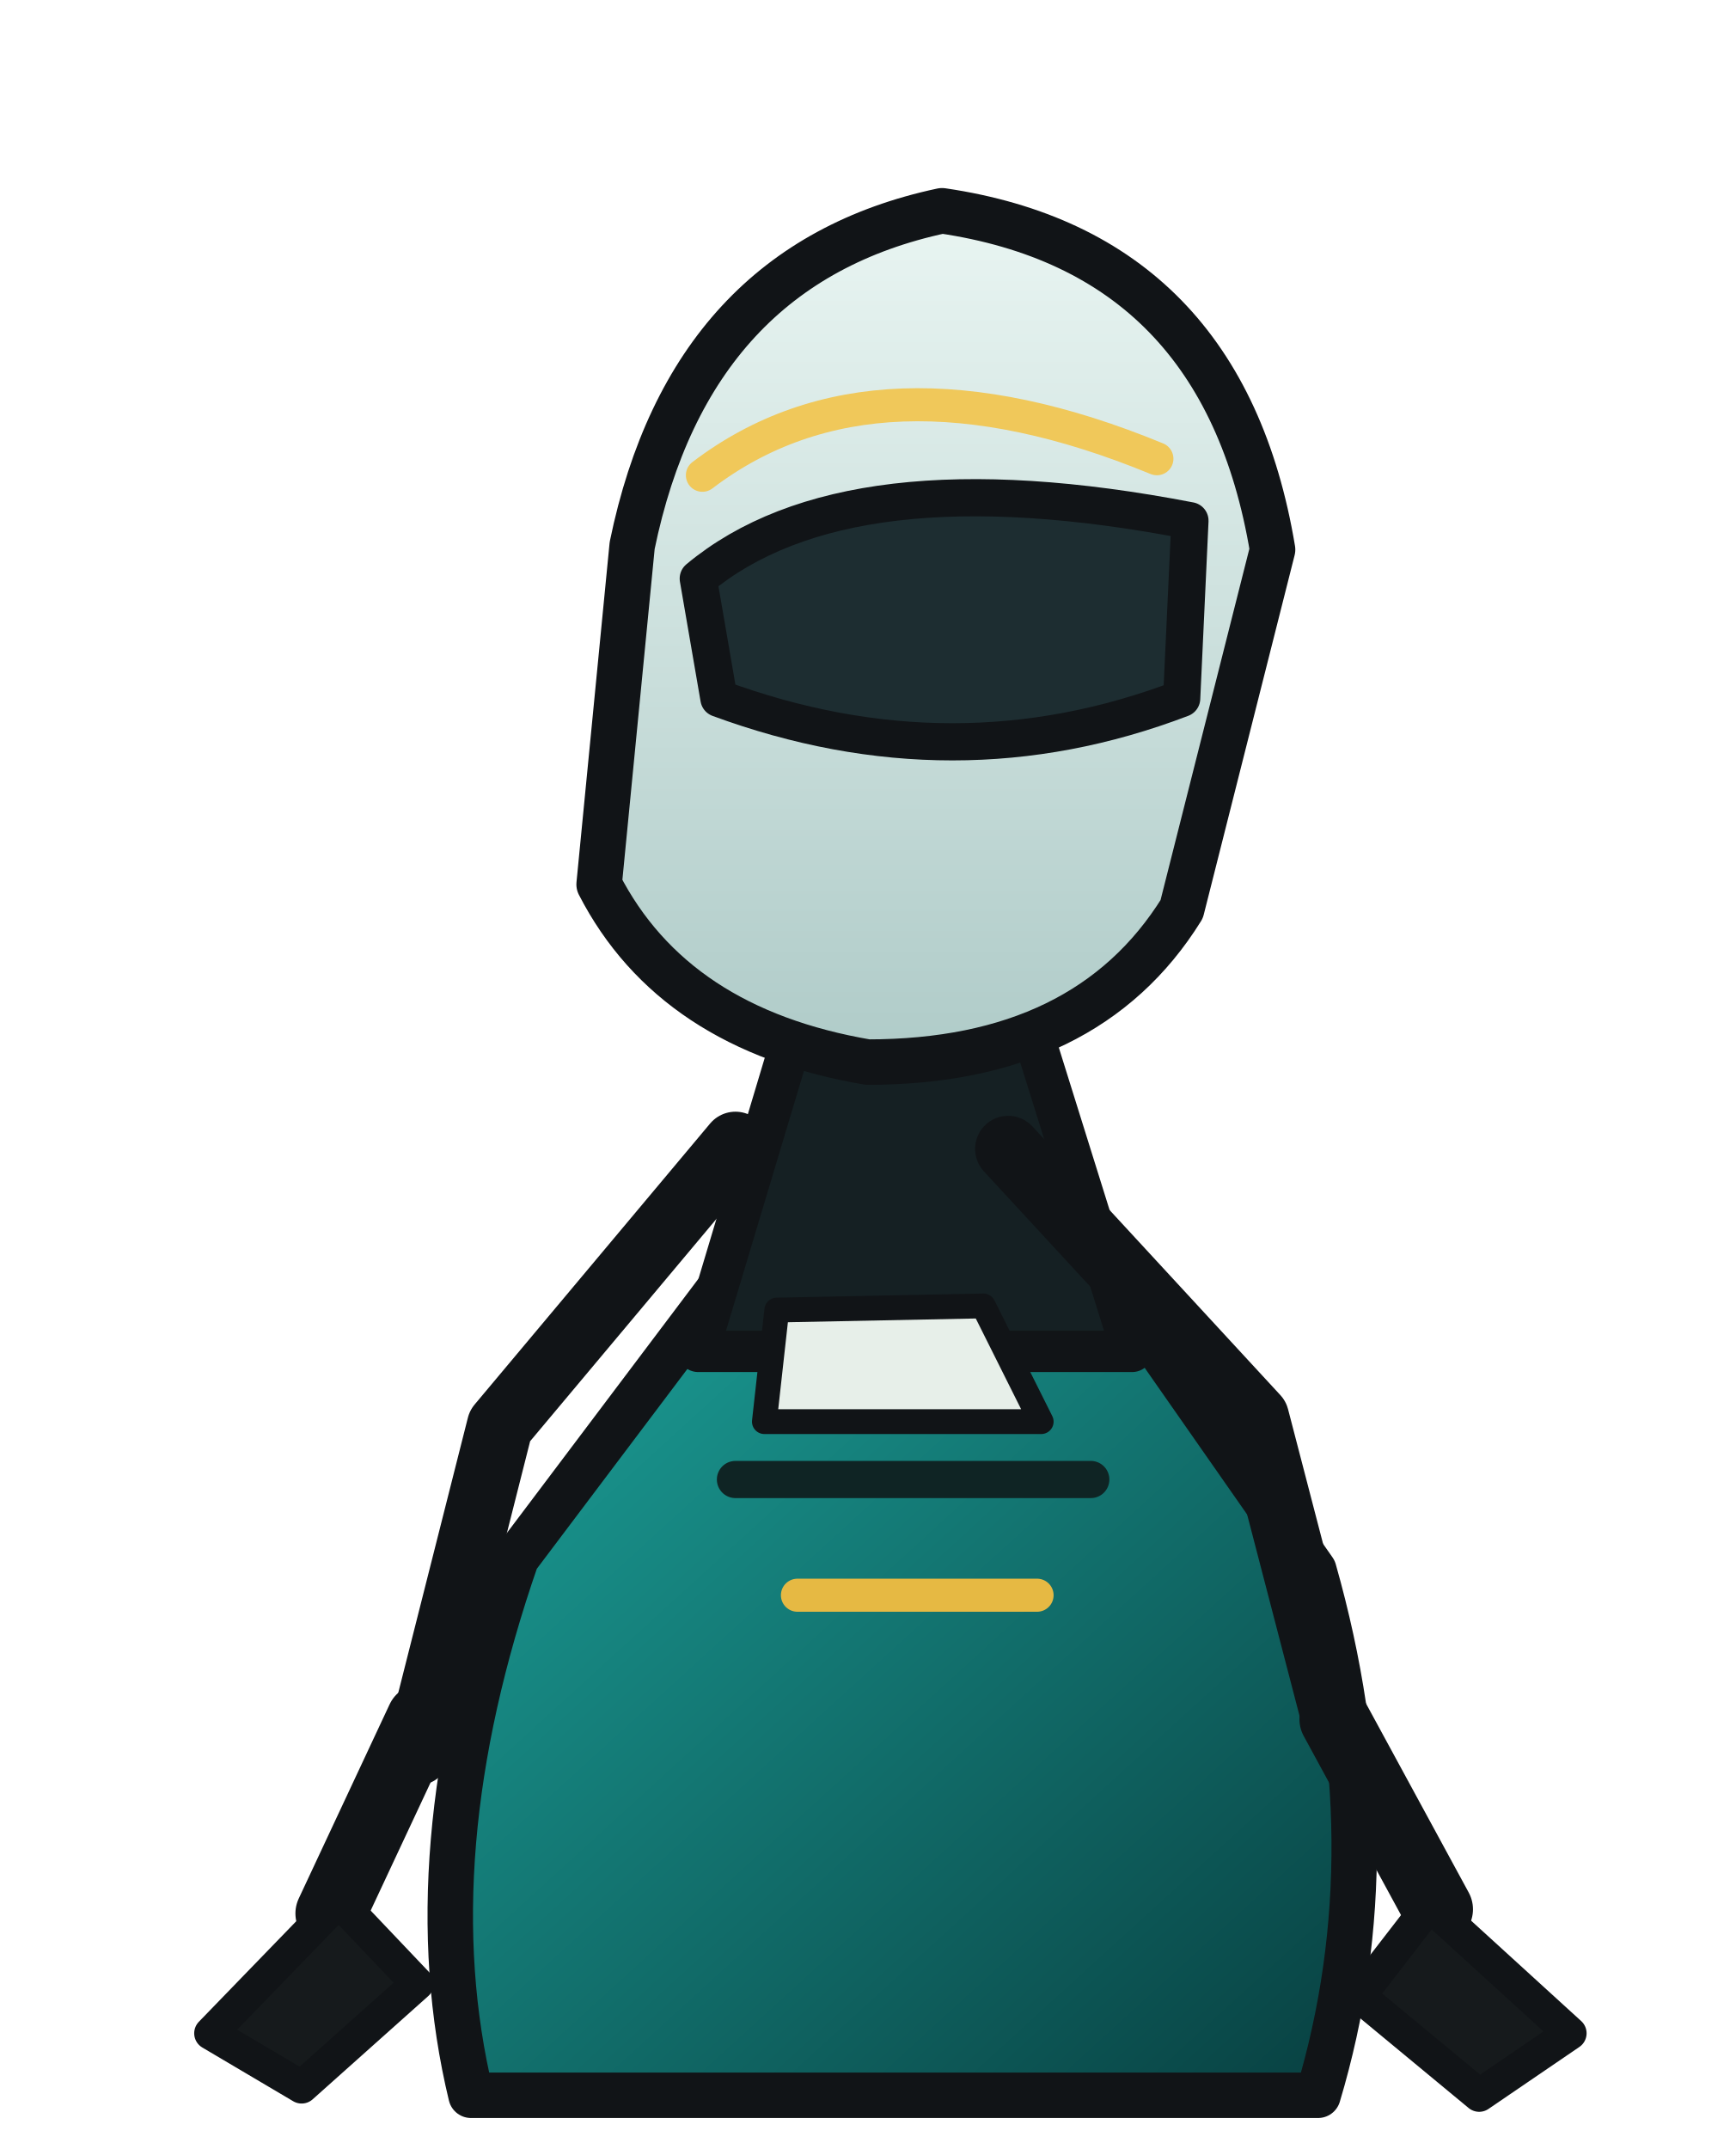
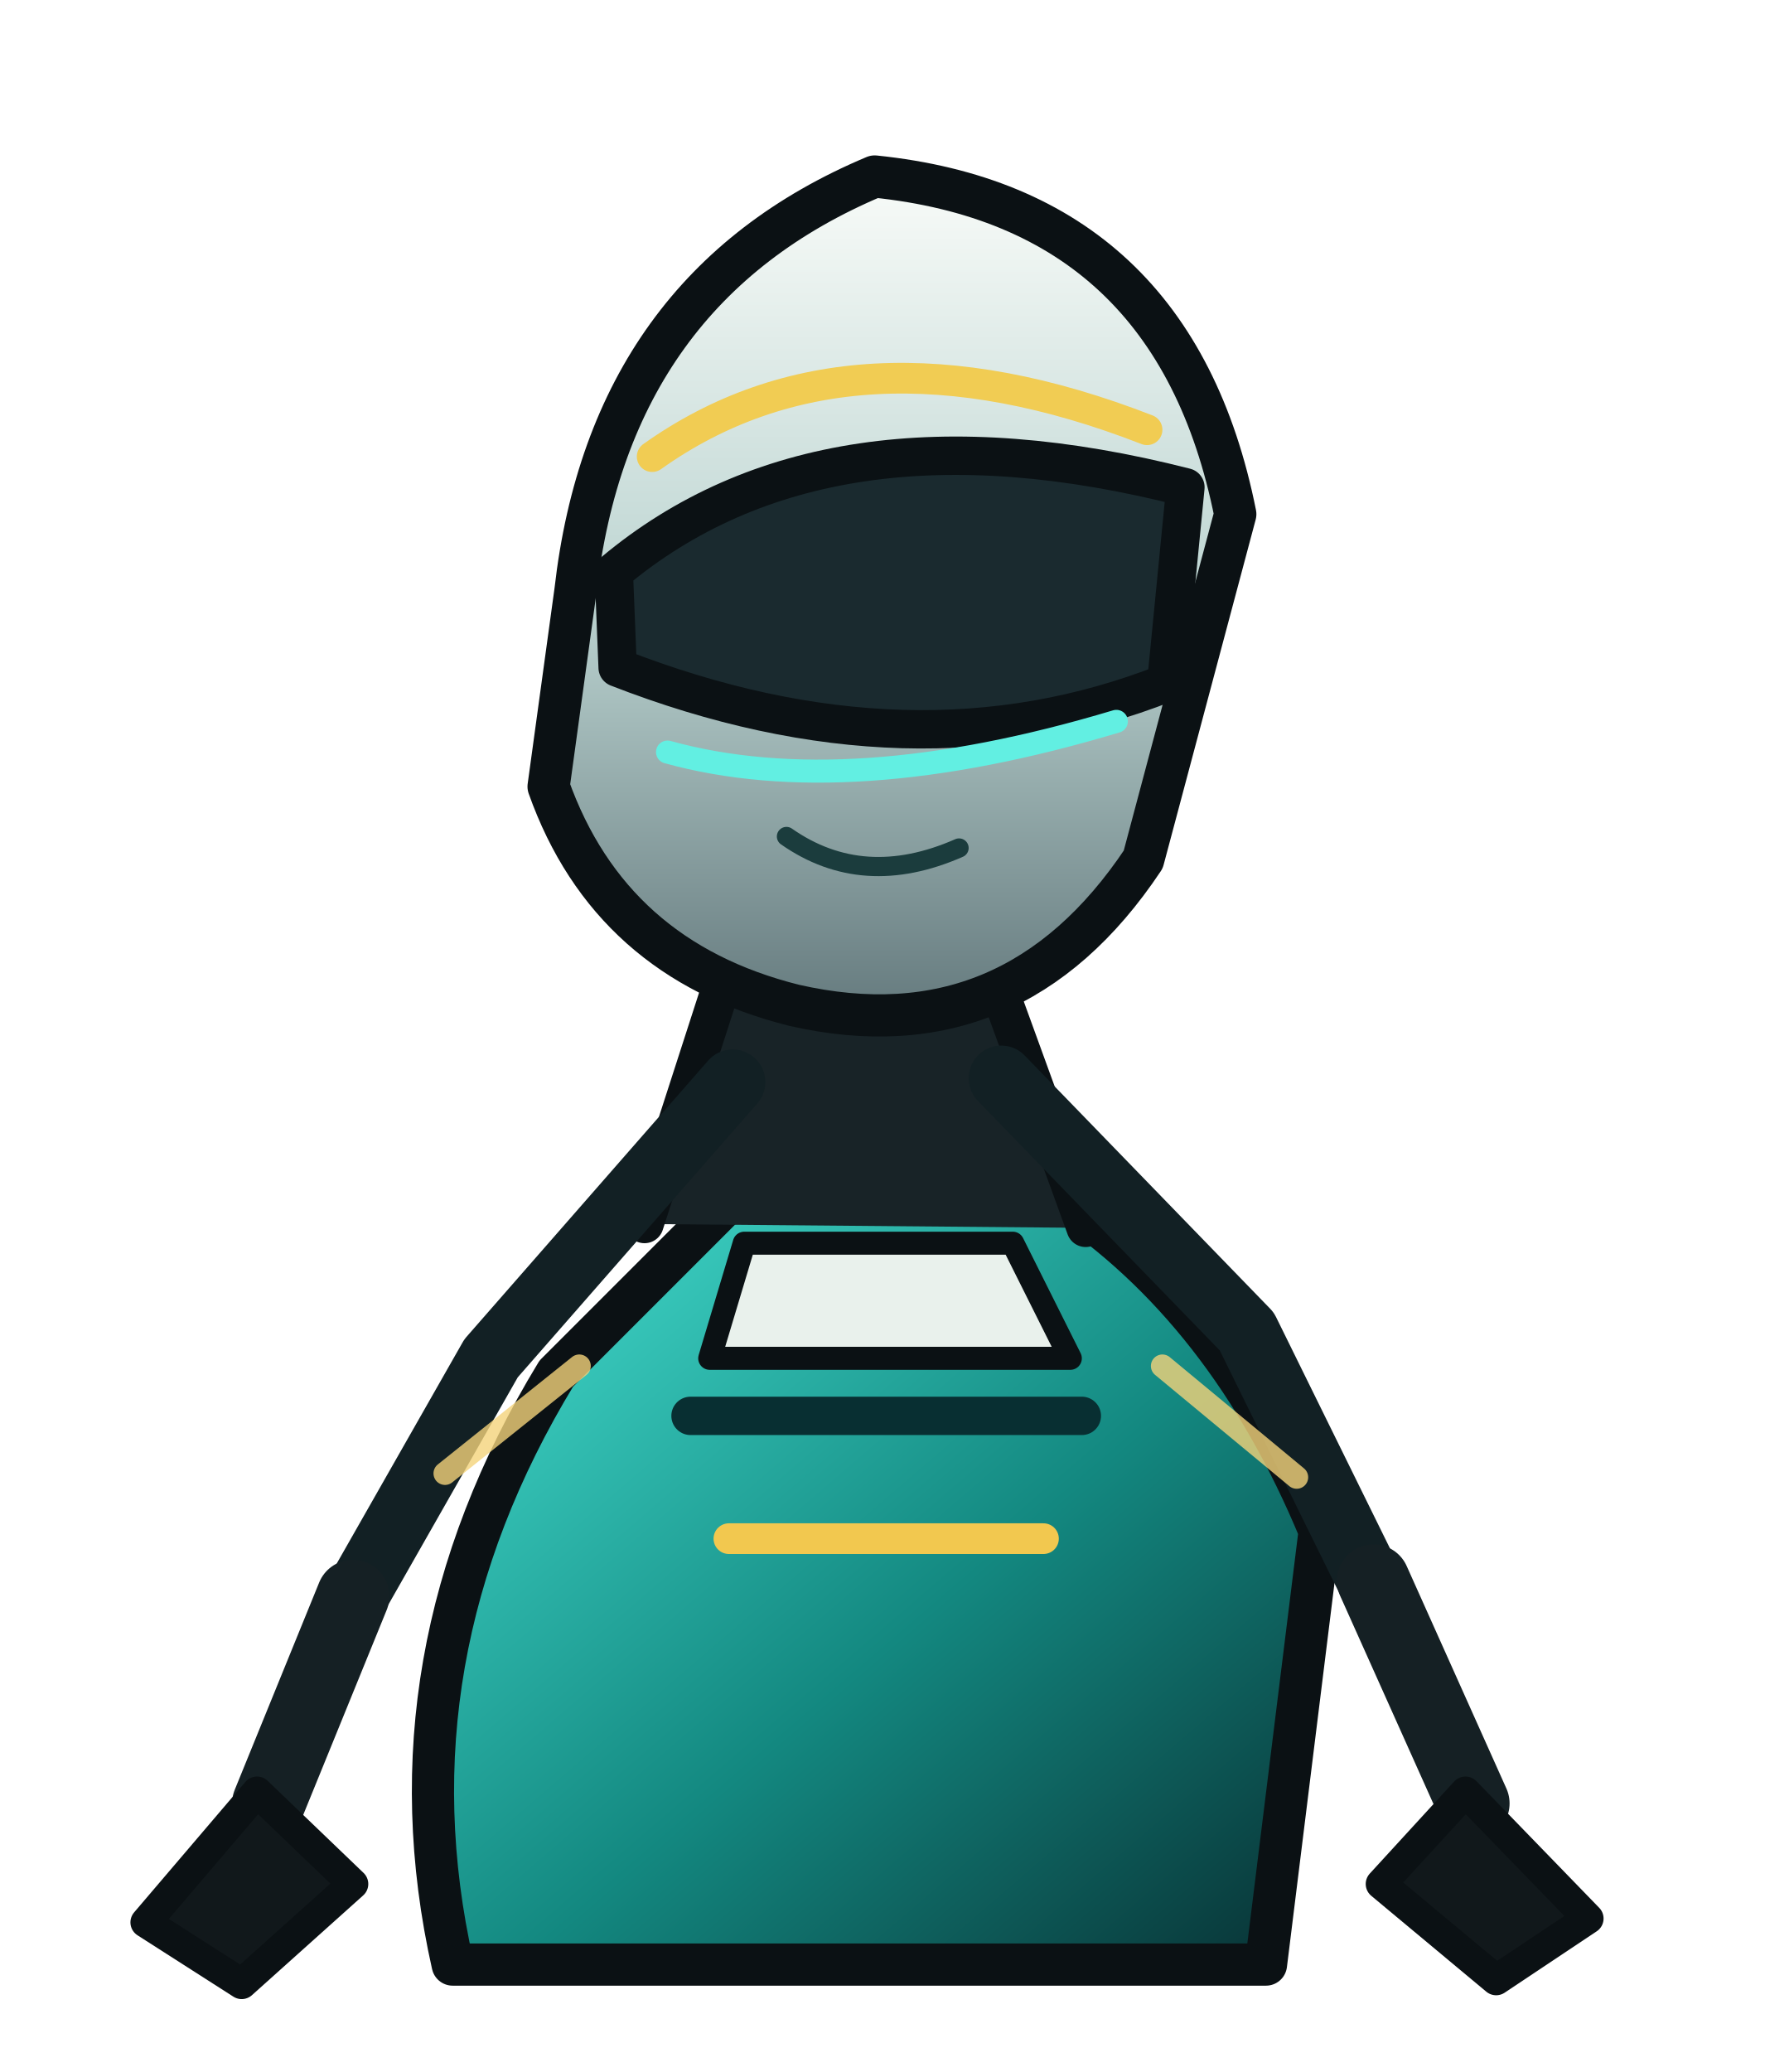
- <svg xmlns="http://www.w3.org/2000/svg" width="420" height="520" viewBox="0 0 420 520">
+ <svg xmlns="http://www.w3.org/2000/svg" width="460" height="540" viewBox="0 0 460 540">
  <defs>
-     <linearGradient id="suit" x1="0" x2="1" y1="0" y2="1">
-       <stop stop-color="#1ca39b" />
-       <stop offset="1" stop-color="#083f40" />
+     <linearGradient id="jacket" x1="0" y1="0" x2="1" y2="1">
+       <stop stop-color="#48e4d5" />
+       <stop offset=".55" stop-color="#138880" />
+       <stop offset="1" stop-color="#082f32" />
    </linearGradient>
-     <linearGradient id="helmet" x1="0" x2="0" y1="0" y2="1">
-       <stop stop-color="#e9f5f2" />
-       <stop offset="1" stop-color="#afcbc8" />
+     <linearGradient id="helmet" x1="0" y1="0" x2="0" y2="1">
+       <stop stop-color="#f8fbf8" />
+       <stop offset=".5" stop-color="#bdd5d2" />
+       <stop offset="1" stop-color="#657a7e" />
    </linearGradient>
  </defs>
-   <g stroke="#111417" stroke-linecap="round" stroke-linejoin="round">
-     <path d="M114 507 Q100 449 125 377 L177 308 L267 307 L318 380 Q337 447 319 507 Z" fill="url(#suit)" stroke-width="11" />
-     <path d="M169 327 L193 247 L249 247 L274 327 Z" fill="#152023" stroke-width="10" />
-     <path d="M153 132 Q167 64 228 51 Q296 61 308 133 L286 220 Q263 257 210 257 Q163 249 145 214 Z" fill="url(#helmet)" stroke-width="11" />
-     <path d="M169 140 Q205 110 288 126 L286 169 Q231 190 174 169 Z" fill="#1d2d31" stroke-width="9" />
-     <path d="M170 115 Q212 83 280 111" fill="none" stroke="#f0c85a" stroke-width="8" />
-     <path d="M178 277 L121 345 L101 424" fill="none" stroke-width="16" />
-     <path d="M244 278 L304 343 L323 416" fill="none" stroke-width="16" />
-     <path d="M102 416 L80 463" fill="none" stroke-width="17" />
-     <path d="M323 416 L348 462" fill="none" stroke-width="17" />
-     <path d="M82 460 L101 480 L73 505 L51 492 Z" fill="#161a1c" stroke-width="8" />
-     <path d="M346 461 L329 483 L358 507 L380 492 Z" fill="#161a1c" stroke-width="8" />
-     <path d="M188 317 L238 316 L252 344 L185 344 Z" fill="#e7efe9" stroke-width="6" />
-     <path d="M178 358 L264 358" fill="none" stroke="#0f2424" stroke-width="9" />
-     <path d="M193 386 L251 386" fill="none" stroke="#e6b943" stroke-width="8" />
+   <g stroke="#0b1114" stroke-linecap="round" stroke-linejoin="round">
+     <path d="M118 512 Q100 432 145 358 L191 312 L276 312 Q320 341 344 399 L330 512 Z" fill="url(#jacket)" stroke-width="11" />
+     <path d="M168 319 L189 254 L259 254 L283 320" fill="#182327" stroke-width="10" />
+     <path d="M150 154 Q159 75 228 46 Q306 54 322 134 L298 224 Q264 275 207 262 Q159 250 143 205 Z" fill="url(#helmet)" stroke-width="11" />
+     <path d="M160 149 Q215 103 309 127 L304 178 Q238 204 161 174 Z" fill="#1a2a2f" stroke-width="10" />
+     <path d="M170 119 Q222 82 299 112" fill="none" stroke="#f1cc53" stroke-width="8" />
+     <path d="M174 196 Q221 209 291 188" fill="none" stroke="#62efe2" stroke-width="6" />
+     <path d="M191 282 L128 354 L91 419" fill="none" stroke="#122024" stroke-width="17" />
+     <path d="M261 281 L325 347 L358 414" fill="none" stroke="#122024" stroke-width="17" />
+     <path d="M92 416 L70 470" stroke="#152024" stroke-width="19" />
+     <path d="M358 412 L384 470" stroke="#152024" stroke-width="19" />
+     <path d="M67 467 L92 491 L63 517 L38 501 Z" fill="#11181b" stroke-width="8" />
+     <path d="M382 467 L360 491 L390 516 L414 500 Z" fill="#11181b" stroke-width="8" />
+     <path d="M194 324 L264 324 L279 354 L185 354 Z" fill="#e9f1ec" stroke-width="6" />
+     <path d="M180 369 L282 369" stroke="#082f32" stroke-width="10" />
+     <path d="M190 401 L272 401" stroke="#f2c84f" stroke-width="8" />
+     <path d="M205 218 Q225 232 250 221" fill="none" stroke="#1b3c3d" stroke-width="5" />
+     <path d="M151 356 L116 384 M303 356 L338 385" stroke="#f4d37b" stroke-width="6" opacity=".8" />
  </g>
</svg>
